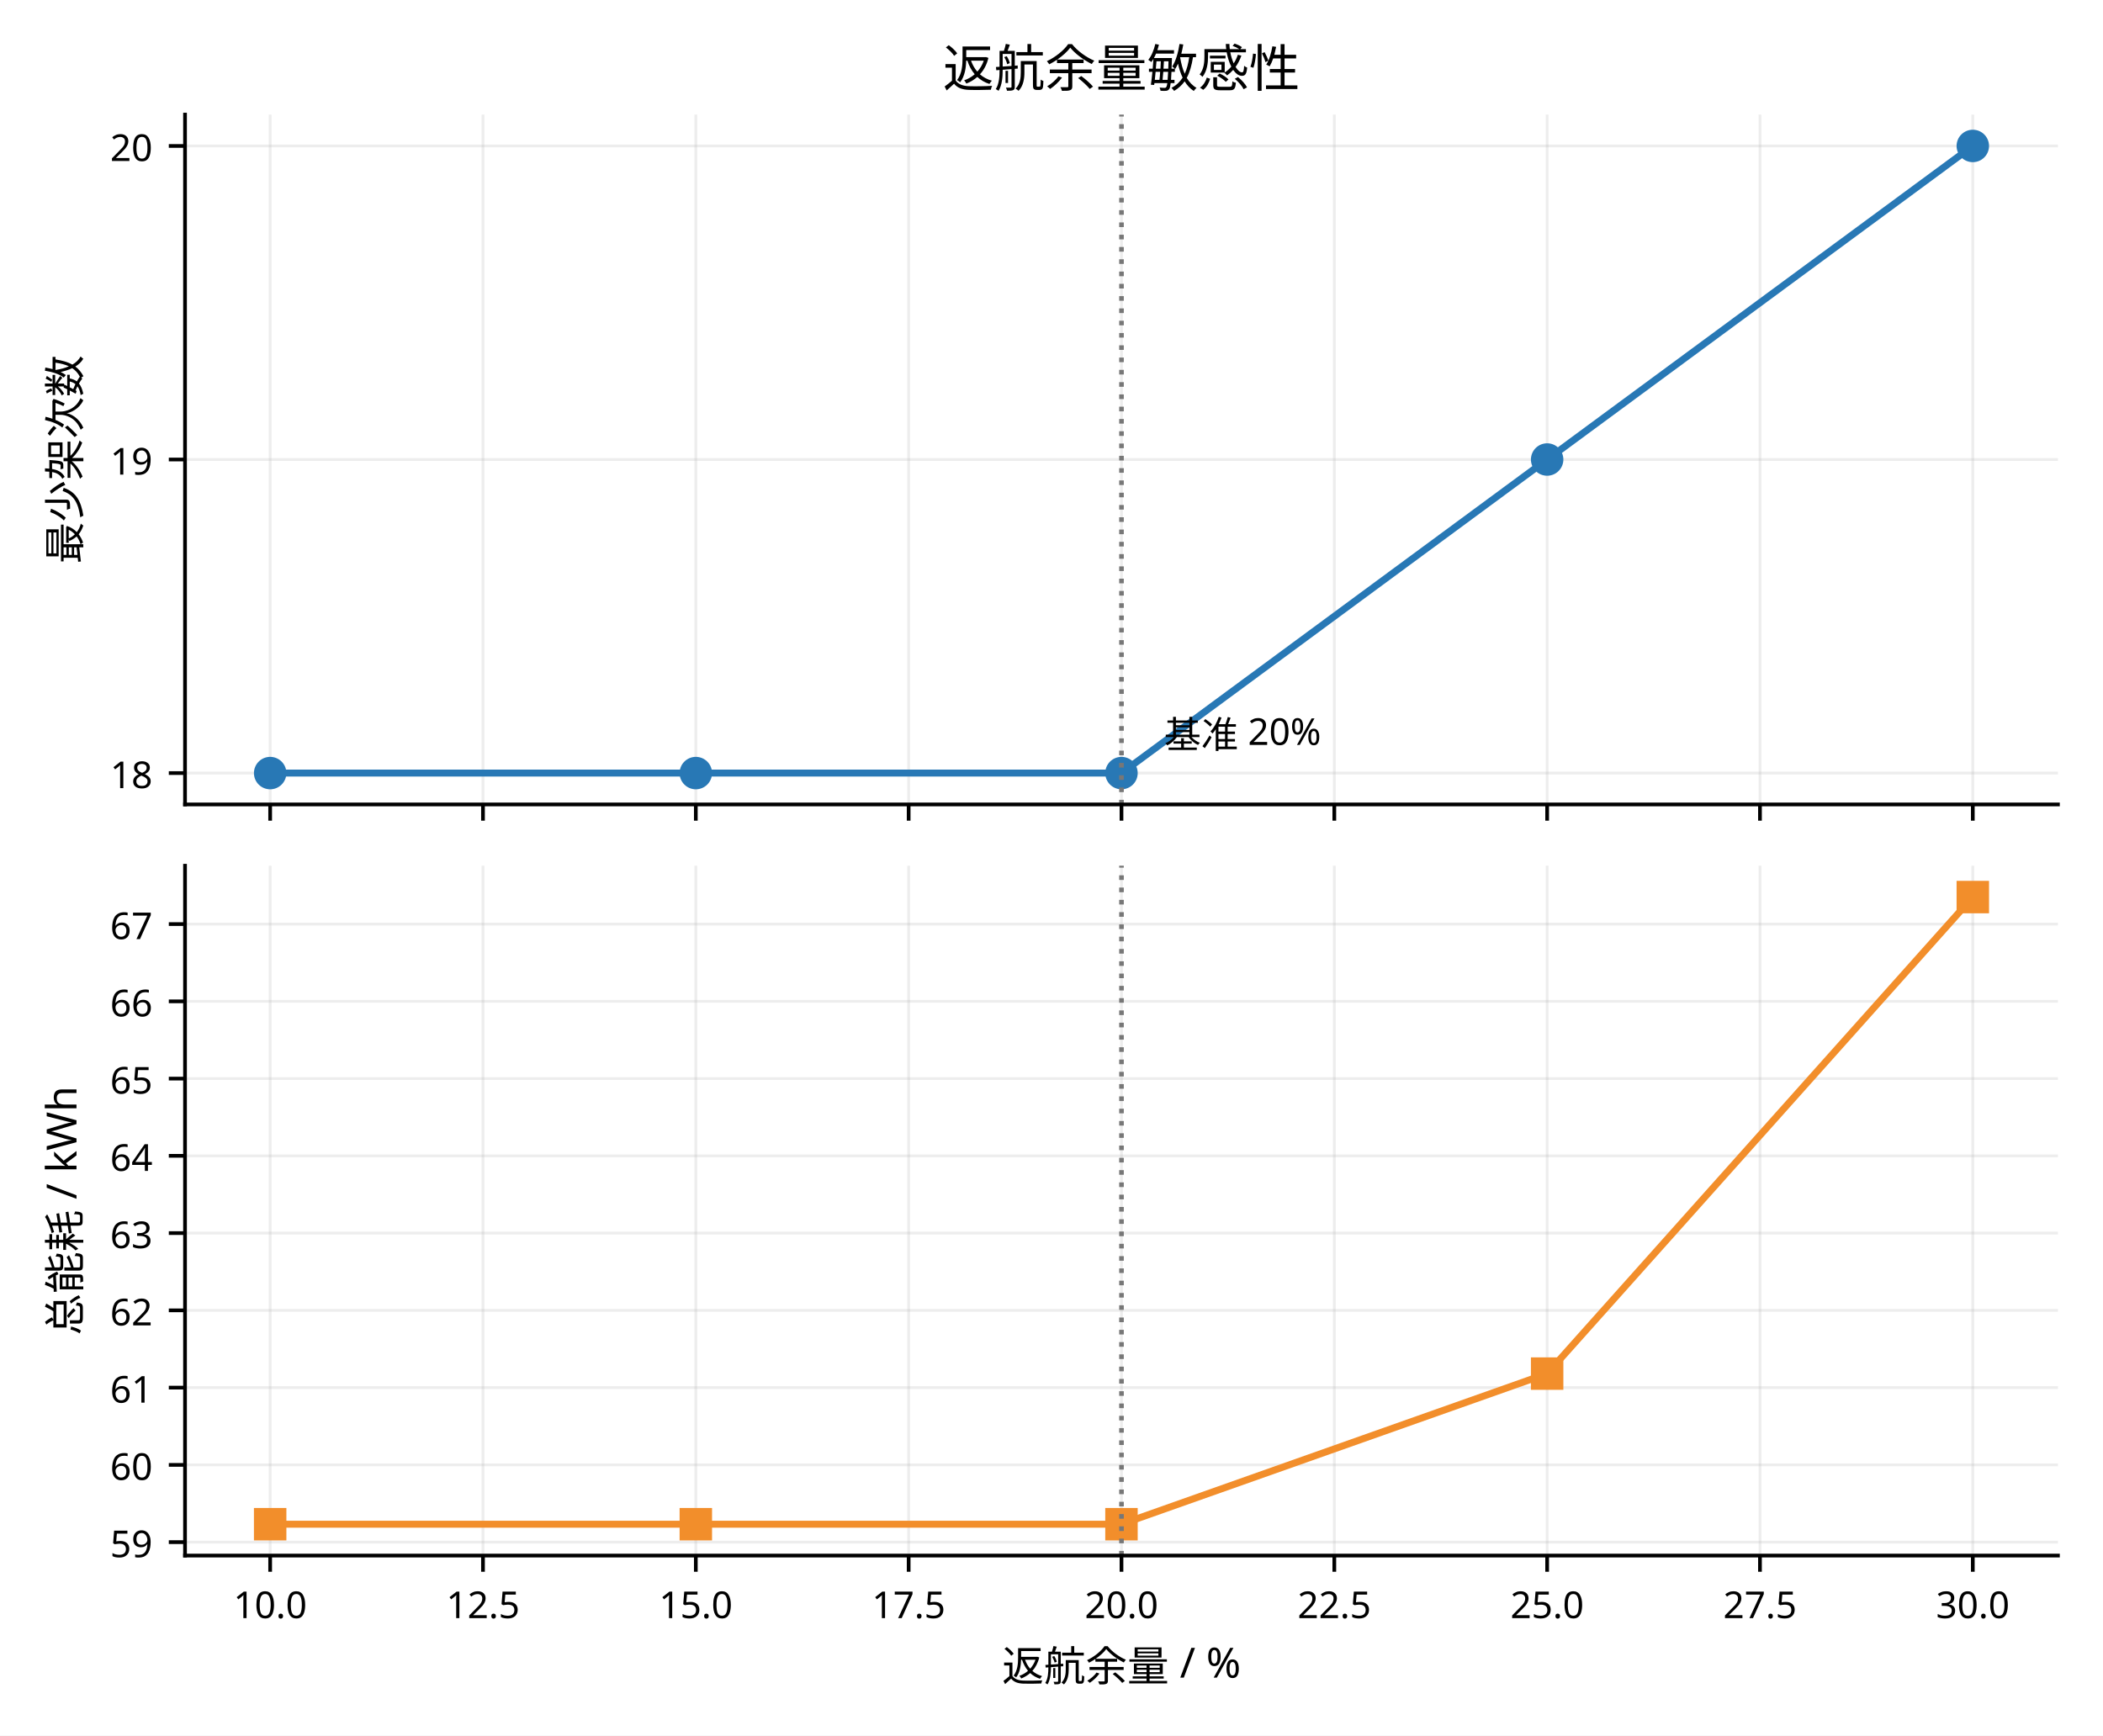
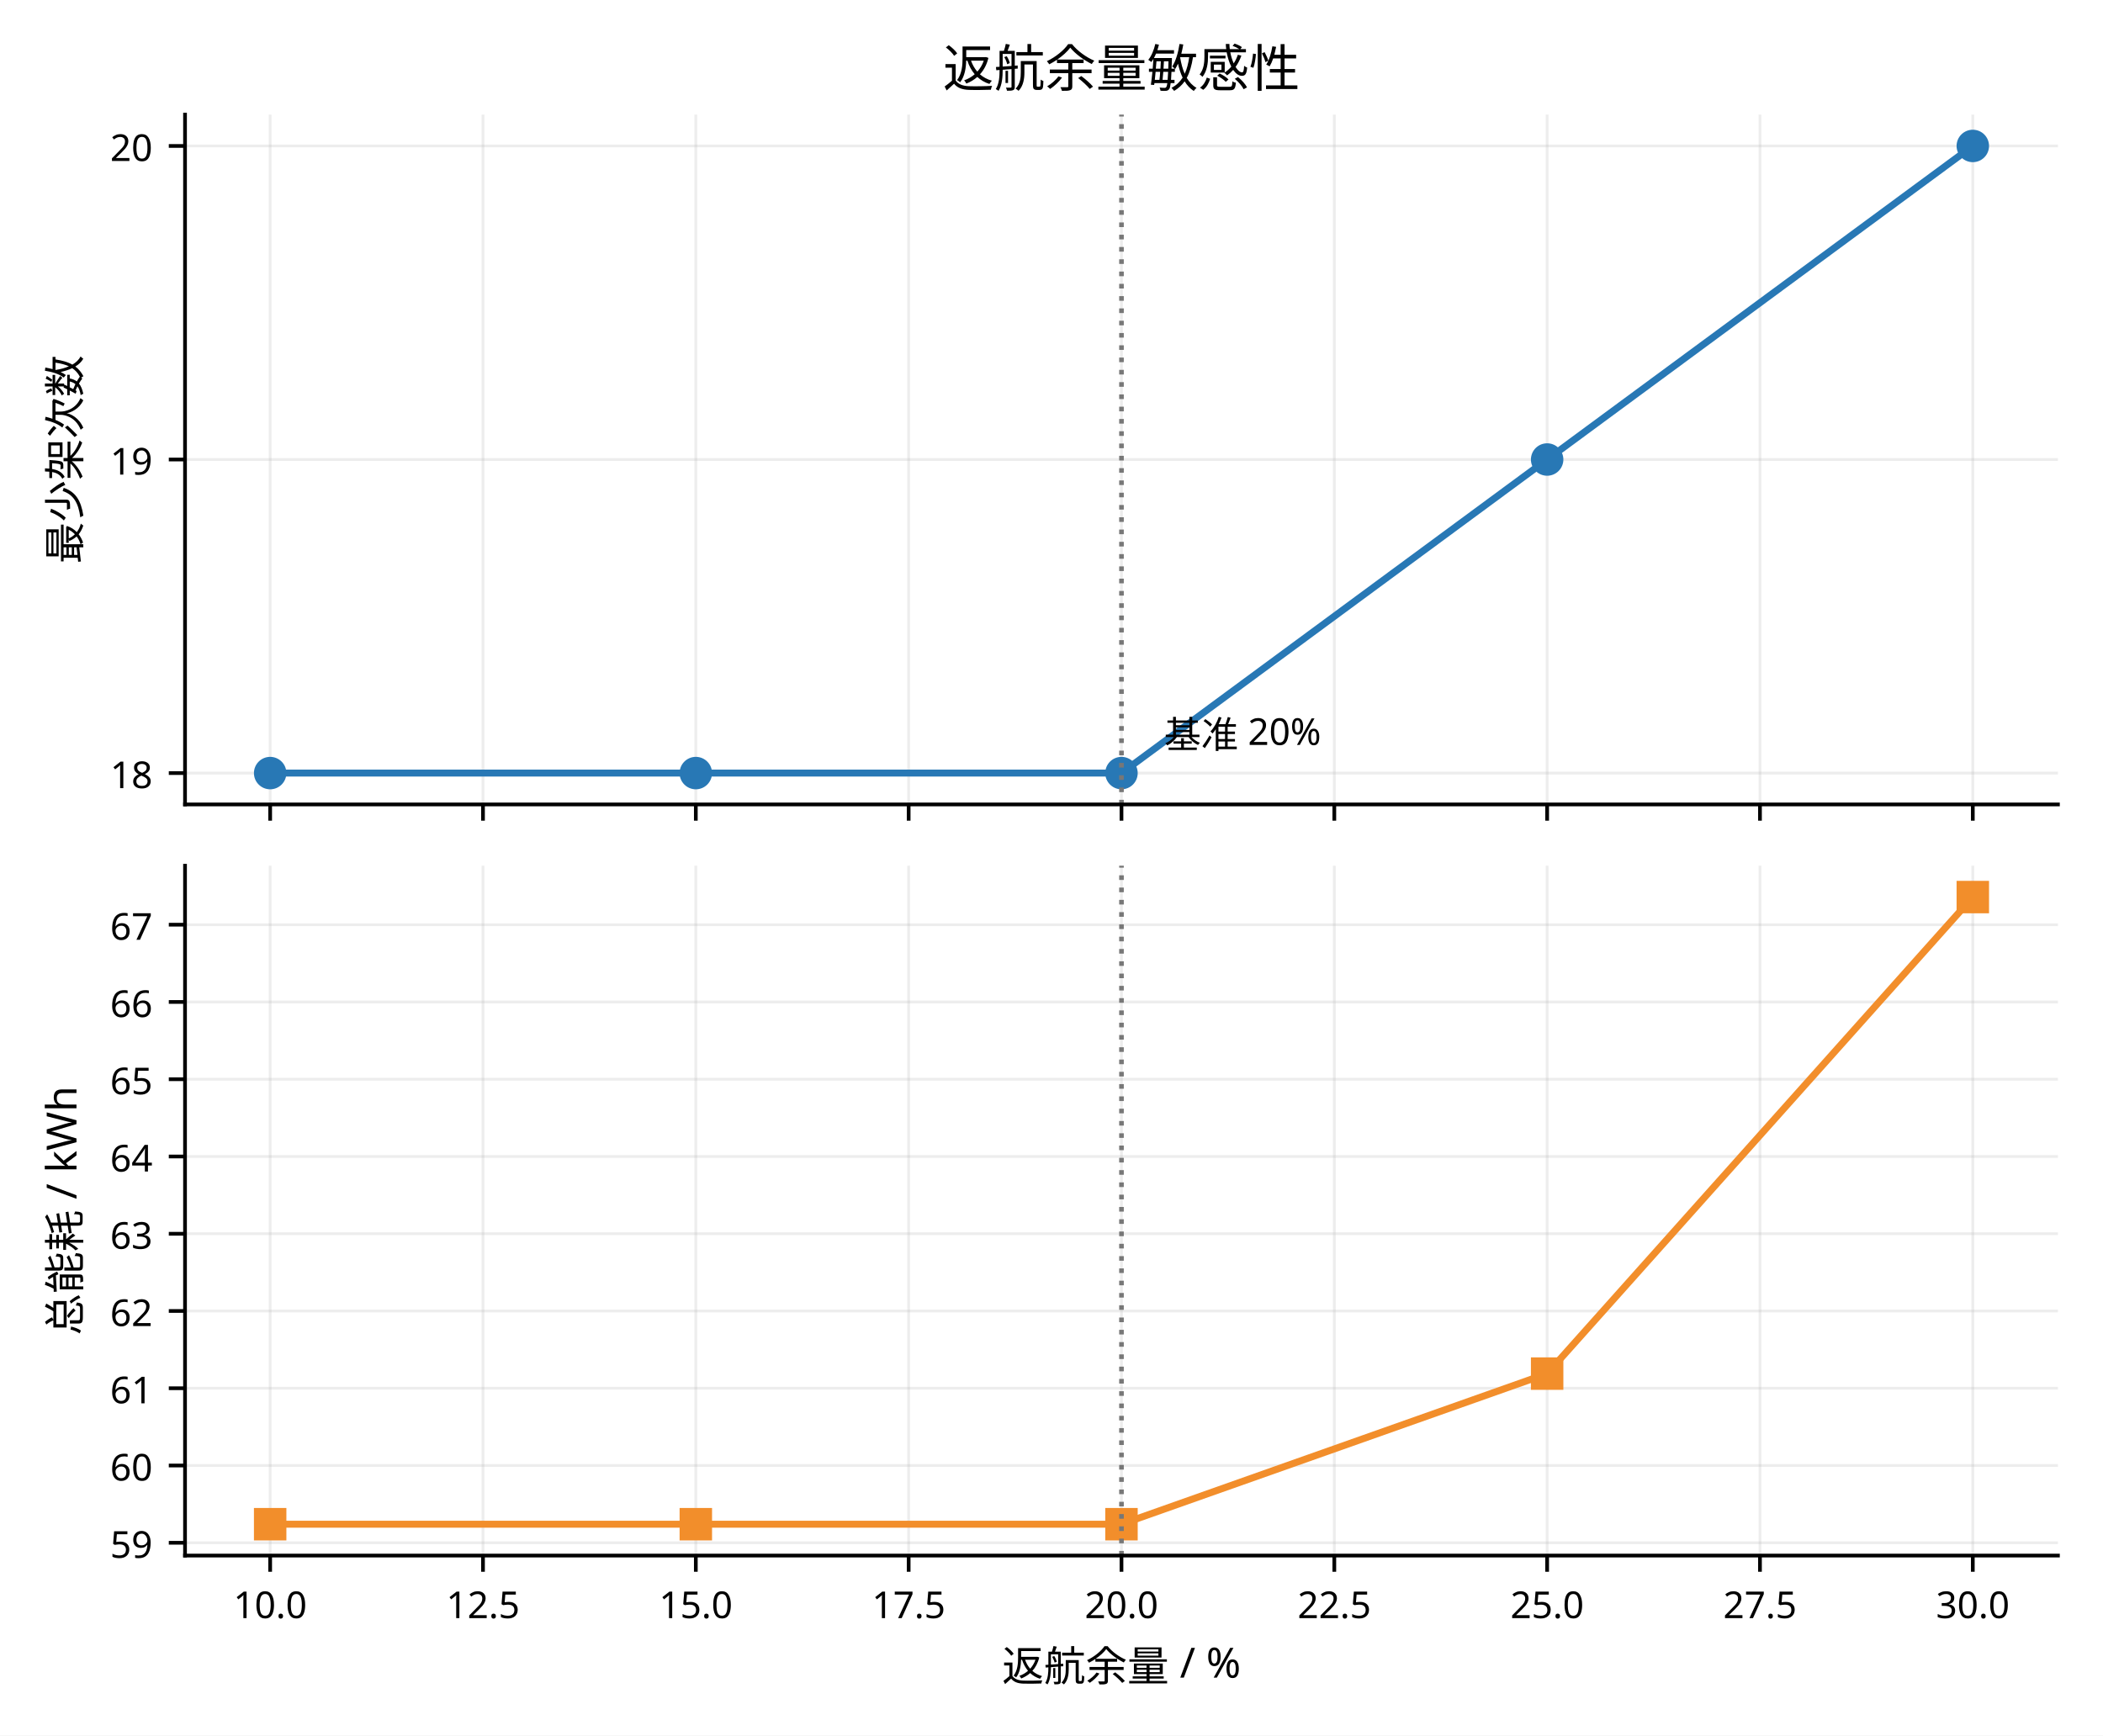
<svg xmlns="http://www.w3.org/2000/svg" xmlns:xlink="http://www.w3.org/1999/xlink" width="453.6pt" height="374.4pt" viewBox="0 0 453.6 374.4" version="1.1">
  <defs>
    <style type="text/css">*{stroke-linejoin: round; stroke-linecap: butt}</style>
  </defs>
  <g id="figure_1">
    <g id="patch_1">
      <path d="M 0 374.4  L 453.6 374.4  L 453.6 0  L 0 0  z " style="fill: #ffffff" />
    </g>
    <g id="axes_1">
      <g id="patch_2">
        <path d="M 39.909 173.534  L 443.88 173.534  L 443.88 24.72  L 39.909 24.72  z " style="fill: #ffffff" />
      </g>
      <g id="matplotlib.axis_1">
        <g id="xtick_1">
          <g id="line2d_1">
-             <path d="M 58.271 173.534  L 58.271 24.72  " clip-path="url(#p8b3d420c91)" style="fill: none; stroke: #b0b0b0; stroke-opacity: 0.22; stroke-width: 0.6; stroke-linecap: square" />
+             <path d="M 58.271 173.534  L 58.271 24.72  " clip-path="url(#pe32934db89)" style="fill: none; stroke: #b0b0b0; stroke-opacity: 0.22; stroke-width: 0.6; stroke-linecap: square" />
          </g>
          <g id="line2d_2">
            <defs>
-               <path id="md7869a94ad" d="M 0 0  L 0 3.5  " style="stroke: #000000; stroke-width: 0.8" />
+               <path id="m7ce12d0516" d="M 0 0  L 0 3.5  " style="stroke: #000000; stroke-width: 0.8" />
            </defs>
            <g>
-               <use xlink:href="#md7869a94ad" x="58.271" y="173.534" style="stroke: #000000; stroke-width: 0.8" />
+               <use xlink:href="#m7ce12d0516" x="58.271" y="173.534" style="stroke: #000000; stroke-width: 0.8" />
            </g>
          </g>
        </g>
        <g id="xtick_2">
          <g id="line2d_3">
-             <path d="M 104.177 173.534  L 104.177 24.72  " clip-path="url(#p8b3d420c91)" style="fill: none; stroke: #b0b0b0; stroke-opacity: 0.22; stroke-width: 0.6; stroke-linecap: square" />
+             <path d="M 104.177 173.534  L 104.177 24.72  " clip-path="url(#pe32934db89)" style="fill: none; stroke: #b0b0b0; stroke-opacity: 0.22; stroke-width: 0.6; stroke-linecap: square" />
          </g>
          <g id="line2d_4">
            <g>
-               <use xlink:href="#md7869a94ad" x="104.177" y="173.534" style="stroke: #000000; stroke-width: 0.8" />
+               <use xlink:href="#m7ce12d0516" x="104.177" y="173.534" style="stroke: #000000; stroke-width: 0.8" />
            </g>
          </g>
        </g>
        <g id="xtick_3">
          <g id="line2d_5">
-             <path d="M 150.083 173.534  L 150.083 24.72  " clip-path="url(#p8b3d420c91)" style="fill: none; stroke: #b0b0b0; stroke-opacity: 0.22; stroke-width: 0.6; stroke-linecap: square" />
+             <path d="M 150.083 173.534  L 150.083 24.72  " clip-path="url(#pe32934db89)" style="fill: none; stroke: #b0b0b0; stroke-opacity: 0.22; stroke-width: 0.6; stroke-linecap: square" />
          </g>
          <g id="line2d_6">
            <g>
-               <use xlink:href="#md7869a94ad" x="150.083" y="173.534" style="stroke: #000000; stroke-width: 0.8" />
+               <use xlink:href="#m7ce12d0516" x="150.083" y="173.534" style="stroke: #000000; stroke-width: 0.8" />
            </g>
          </g>
        </g>
        <g id="xtick_4">
          <g id="line2d_7">
-             <path d="M 195.989 173.534  L 195.989 24.72  " clip-path="url(#p8b3d420c91)" style="fill: none; stroke: #b0b0b0; stroke-opacity: 0.22; stroke-width: 0.6; stroke-linecap: square" />
+             <path d="M 195.989 173.534  L 195.989 24.72  " clip-path="url(#pe32934db89)" style="fill: none; stroke: #b0b0b0; stroke-opacity: 0.22; stroke-width: 0.6; stroke-linecap: square" />
          </g>
          <g id="line2d_8">
            <g>
-               <use xlink:href="#md7869a94ad" x="195.989" y="173.534" style="stroke: #000000; stroke-width: 0.8" />
+               <use xlink:href="#m7ce12d0516" x="195.989" y="173.534" style="stroke: #000000; stroke-width: 0.8" />
            </g>
          </g>
        </g>
        <g id="xtick_5">
          <g id="line2d_9">
-             <path d="M 241.894 173.534  L 241.894 24.72  " clip-path="url(#p8b3d420c91)" style="fill: none; stroke: #b0b0b0; stroke-opacity: 0.22; stroke-width: 0.6; stroke-linecap: square" />
+             <path d="M 241.894 173.534  L 241.894 24.72  " clip-path="url(#pe32934db89)" style="fill: none; stroke: #b0b0b0; stroke-opacity: 0.22; stroke-width: 0.6; stroke-linecap: square" />
          </g>
          <g id="line2d_10">
            <g>
-               <use xlink:href="#md7869a94ad" x="241.894" y="173.534" style="stroke: #000000; stroke-width: 0.8" />
+               <use xlink:href="#m7ce12d0516" x="241.894" y="173.534" style="stroke: #000000; stroke-width: 0.8" />
            </g>
          </g>
        </g>
        <g id="xtick_6">
          <g id="line2d_11">
-             <path d="M 287.8 173.534  L 287.8 24.72  " clip-path="url(#p8b3d420c91)" style="fill: none; stroke: #b0b0b0; stroke-opacity: 0.22; stroke-width: 0.6; stroke-linecap: square" />
+             <path d="M 287.8 173.534  L 287.8 24.72  " clip-path="url(#pe32934db89)" style="fill: none; stroke: #b0b0b0; stroke-opacity: 0.22; stroke-width: 0.6; stroke-linecap: square" />
          </g>
          <g id="line2d_12">
            <g>
-               <use xlink:href="#md7869a94ad" x="287.8" y="173.534" style="stroke: #000000; stroke-width: 0.8" />
+               <use xlink:href="#m7ce12d0516" x="287.8" y="173.534" style="stroke: #000000; stroke-width: 0.8" />
            </g>
          </g>
        </g>
        <g id="xtick_7">
          <g id="line2d_13">
-             <path d="M 333.706 173.534  L 333.706 24.72  " clip-path="url(#p8b3d420c91)" style="fill: none; stroke: #b0b0b0; stroke-opacity: 0.22; stroke-width: 0.6; stroke-linecap: square" />
+             <path d="M 333.706 173.534  L 333.706 24.72  " clip-path="url(#pe32934db89)" style="fill: none; stroke: #b0b0b0; stroke-opacity: 0.22; stroke-width: 0.6; stroke-linecap: square" />
          </g>
          <g id="line2d_14">
            <g>
-               <use xlink:href="#md7869a94ad" x="333.706" y="173.534" style="stroke: #000000; stroke-width: 0.8" />
+               <use xlink:href="#m7ce12d0516" x="333.706" y="173.534" style="stroke: #000000; stroke-width: 0.8" />
            </g>
          </g>
        </g>
        <g id="xtick_8">
          <g id="line2d_15">
-             <path d="M 379.612 173.534  L 379.612 24.72  " clip-path="url(#p8b3d420c91)" style="fill: none; stroke: #b0b0b0; stroke-opacity: 0.22; stroke-width: 0.6; stroke-linecap: square" />
+             <path d="M 379.612 173.534  L 379.612 24.72  " clip-path="url(#pe32934db89)" style="fill: none; stroke: #b0b0b0; stroke-opacity: 0.22; stroke-width: 0.6; stroke-linecap: square" />
          </g>
          <g id="line2d_16">
            <g>
-               <use xlink:href="#md7869a94ad" x="379.612" y="173.534" style="stroke: #000000; stroke-width: 0.8" />
+               <use xlink:href="#m7ce12d0516" x="379.612" y="173.534" style="stroke: #000000; stroke-width: 0.8" />
            </g>
          </g>
        </g>
        <g id="xtick_9">
          <g id="line2d_17">
-             <path d="M 425.518 173.534  L 425.518 24.72  " clip-path="url(#p8b3d420c91)" style="fill: none; stroke: #b0b0b0; stroke-opacity: 0.22; stroke-width: 0.6; stroke-linecap: square" />
+             <path d="M 425.518 173.534  L 425.518 24.72  " clip-path="url(#pe32934db89)" style="fill: none; stroke: #b0b0b0; stroke-opacity: 0.22; stroke-width: 0.6; stroke-linecap: square" />
          </g>
          <g id="line2d_18">
            <g>
-               <use xlink:href="#md7869a94ad" x="425.518" y="173.534" style="stroke: #000000; stroke-width: 0.8" />
+               <use xlink:href="#m7ce12d0516" x="425.518" y="173.534" style="stroke: #000000; stroke-width: 0.8" />
            </g>
          </g>
        </g>
      </g>
      <g id="matplotlib.axis_2">
        <g id="ytick_1">
          <g id="line2d_19">
-             <path d="M 39.909 166.77  L 443.88 166.77  " clip-path="url(#p8b3d420c91)" style="fill: none; stroke: #b0b0b0; stroke-opacity: 0.22; stroke-width: 0.6; stroke-linecap: square" />
+             <path d="M 39.909 166.77  L 443.88 166.77  " clip-path="url(#pe32934db89)" style="fill: none; stroke: #b0b0b0; stroke-opacity: 0.22; stroke-width: 0.6; stroke-linecap: square" />
          </g>
          <g id="line2d_20">
            <defs>
-               <path id="m7c0f0d7177" d="M 0 0  L -3.5 0  " style="stroke: #000000; stroke-width: 0.8" />
+               <path id="mc2511366db" d="M 0 0  L -3.5 0  " style="stroke: #000000; stroke-width: 0.8" />
            </defs>
            <g>
-               <use xlink:href="#m7c0f0d7177" x="39.909" y="166.77" style="stroke: #000000; stroke-width: 0.8" />
+               <use xlink:href="#mc2511366db" x="39.909" y="166.77" style="stroke: #000000; stroke-width: 0.8" />
            </g>
          </g>
          <g id="text_1">
            <text style="font-size: 8px; font-family: 'Microsoft YaHei'; text-anchor: end" x="32.909" y="170.018" transform="rotate(-0 32.90887 170.0176)">18</text>
          </g>
        </g>
        <g id="ytick_2">
          <g id="line2d_21">
-             <path d="M 39.909 99.127  L 443.88 99.127  " clip-path="url(#p8b3d420c91)" style="fill: none; stroke: #b0b0b0; stroke-opacity: 0.22; stroke-width: 0.6; stroke-linecap: square" />
+             <path d="M 39.909 99.127  L 443.88 99.127  " clip-path="url(#pe32934db89)" style="fill: none; stroke: #b0b0b0; stroke-opacity: 0.22; stroke-width: 0.6; stroke-linecap: square" />
          </g>
          <g id="line2d_22">
            <g>
-               <use xlink:href="#m7c0f0d7177" x="39.909" y="99.127" style="stroke: #000000; stroke-width: 0.8" />
+               <use xlink:href="#mc2511366db" x="39.909" y="99.127" style="stroke: #000000; stroke-width: 0.8" />
            </g>
          </g>
          <g id="text_2">
            <text style="font-size: 8px; font-family: 'Microsoft YaHei'; text-anchor: end" x="32.909" y="102.375" transform="rotate(-0 32.90887 102.375)">19</text>
          </g>
        </g>
        <g id="ytick_3">
          <g id="line2d_23">
-             <path d="M 39.909 31.484  L 443.88 31.484  " clip-path="url(#p8b3d420c91)" style="fill: none; stroke: #b0b0b0; stroke-opacity: 0.22; stroke-width: 0.6; stroke-linecap: square" />
+             <path d="M 39.909 31.484  L 443.88 31.484  " clip-path="url(#pe32934db89)" style="fill: none; stroke: #b0b0b0; stroke-opacity: 0.22; stroke-width: 0.6; stroke-linecap: square" />
          </g>
          <g id="line2d_24">
            <g>
-               <use xlink:href="#m7c0f0d7177" x="39.909" y="31.484" style="stroke: #000000; stroke-width: 0.8" />
+               <use xlink:href="#mc2511366db" x="39.909" y="31.484" style="stroke: #000000; stroke-width: 0.8" />
            </g>
          </g>
          <g id="text_3">
            <text style="font-size: 8px; font-family: 'Microsoft YaHei'; text-anchor: end" x="32.909" y="34.732" transform="rotate(-0 32.90887 34.73231)">20</text>
          </g>
        </g>
        <g id="text_4">
          <text style="font-size: 9px; font-family: 'Microsoft YaHei'; text-anchor: middle" x="17.246" y="99.127" transform="rotate(-90 17.24561 99.12692)">最少架次数</text>
        </g>
      </g>
      <g id="line2d_25">
-         <path d="M 58.271 166.77  L 150.083 166.77  L 241.894 166.77  L 333.706 99.127  L 425.518 31.484  " clip-path="url(#p8b3d420c91)" style="fill: none; stroke: #2878b5; stroke-width: 1.5; stroke-linecap: square" />
+         <path d="M 58.271 166.77  L 150.083 166.77  L 241.894 166.77  L 333.706 99.127  L 425.518 31.484  " clip-path="url(#pe32934db89)" style="fill: none; stroke: #2878b5; stroke-width: 1.5; stroke-linecap: square" />
        <defs>
-           <path id="m539eb68f26" d="M 0 3  C 0.796 3 1.559 2.684 2.121 2.121  C 2.684 1.559 3 0.796 3 0  C 3 -0.796 2.684 -1.559 2.121 -2.121  C 1.559 -2.684 0.796 -3 0 -3  C -0.796 -3 -1.559 -2.684 -2.121 -2.121  C -2.684 -1.559 -3 -0.796 -3 0  C -3 0.796 -2.684 1.559 -2.121 2.121  C -1.559 2.684 -0.796 3 0 3  z " style="stroke: #2878b5" />
+           <path id="m6b8af51f44" d="M 0 3  C 0.796 3 1.559 2.684 2.121 2.121  C 2.684 1.559 3 0.796 3 0  C 3 -0.796 2.684 -1.559 2.121 -2.121  C 1.559 -2.684 0.796 -3 0 -3  C -0.796 -3 -1.559 -2.684 -2.121 -2.121  C -2.684 -1.559 -3 -0.796 -3 0  C -3 0.796 -2.684 1.559 -2.121 2.121  C -1.559 2.684 -0.796 3 0 3  z " style="stroke: #2878b5" />
        </defs>
-         <g clip-path="url(#p8b3d420c91)">
-           <use xlink:href="#m539eb68f26" x="58.271" y="166.77" style="fill: #2878b5; stroke: #2878b5" />
-           <use xlink:href="#m539eb68f26" x="150.083" y="166.77" style="fill: #2878b5; stroke: #2878b5" />
-           <use xlink:href="#m539eb68f26" x="241.894" y="166.77" style="fill: #2878b5; stroke: #2878b5" />
-           <use xlink:href="#m539eb68f26" x="333.706" y="99.127" style="fill: #2878b5; stroke: #2878b5" />
-           <use xlink:href="#m539eb68f26" x="425.518" y="31.484" style="fill: #2878b5; stroke: #2878b5" />
+         <g clip-path="url(#pe32934db89)">
+           <use xlink:href="#m6b8af51f44" x="58.271" y="166.77" style="fill: #2878b5; stroke: #2878b5" />
+           <use xlink:href="#m6b8af51f44" x="150.083" y="166.77" style="fill: #2878b5; stroke: #2878b5" />
+           <use xlink:href="#m6b8af51f44" x="241.894" y="166.77" style="fill: #2878b5; stroke: #2878b5" />
+           <use xlink:href="#m6b8af51f44" x="333.706" y="99.127" style="fill: #2878b5; stroke: #2878b5" />
+           <use xlink:href="#m6b8af51f44" x="425.518" y="31.484" style="fill: #2878b5; stroke: #2878b5" />
        </g>
      </g>
      <g id="line2d_26">
-         <path d="M 241.894 173.534  L 241.894 24.72  " clip-path="url(#p8b3d420c91)" style="fill: none; stroke-dasharray: 1,1.65; stroke-dashoffset: 0; stroke: #777777" />
+         <path d="M 241.894 173.534  L 241.894 24.72  " clip-path="url(#pe32934db89)" style="fill: none; stroke-dasharray: 1,1.65; stroke-dashoffset: 0; stroke: #777777" />
      </g>
      <g id="patch_3">
        <path d="M 39.909 173.534  L 39.909 24.72  " style="fill: none; stroke: #000000; stroke-width: 0.8; stroke-linejoin: miter; stroke-linecap: square" />
      </g>
      <g id="patch_4">
        <path d="M 39.909 173.534  L 443.88 173.534  " style="fill: none; stroke: #000000; stroke-width: 0.8; stroke-linejoin: miter; stroke-linecap: square" />
      </g>
      <g id="text_5">
        <text style="font-size: 8px; font-family: 'Microsoft YaHei'; text-anchor: start" x="251.076" y="161.358" transform="rotate(-0 251.0756 161.3582)">基准 20%</text>
      </g>
      <g id="text_6">
        <text style="font-size: 11px; font-family: 'Microsoft YaHei'; text-anchor: middle" x="241.894" y="18.72" transform="rotate(-0 241.8944 18.72)">返航余量敏感性</text>
      </g>
    </g>
    <g id="axes_2">
      <g id="patch_5">
        <path d="M 39.909 335.568  L 443.88 335.568  L 443.88 186.754  L 39.909 186.754  z " style="fill: #ffffff" />
      </g>
      <g id="matplotlib.axis_3">
        <g id="xtick_10">
          <g id="line2d_27">
-             <path d="M 58.271 335.568  L 58.271 186.754  " clip-path="url(#p14b38b1d7c)" style="fill: none; stroke: #b0b0b0; stroke-opacity: 0.22; stroke-width: 0.6; stroke-linecap: square" />
+             <path d="M 58.271 335.568  L 58.271 186.754  " clip-path="url(#pa78570b9df)" style="fill: none; stroke: #b0b0b0; stroke-opacity: 0.22; stroke-width: 0.6; stroke-linecap: square" />
          </g>
          <g id="line2d_28">
            <g>
-               <use xlink:href="#md7869a94ad" x="58.271" y="335.568" style="stroke: #000000; stroke-width: 0.8" />
+               <use xlink:href="#m7ce12d0516" x="58.271" y="335.568" style="stroke: #000000; stroke-width: 0.8" />
            </g>
          </g>
          <g id="text_7">
            <text style="font-size: 8px; font-family: 'Microsoft YaHei'; text-anchor: middle" x="58.271" y="349.064" transform="rotate(-0 58.27119 349.0638)">10.0</text>
          </g>
        </g>
        <g id="xtick_11">
          <g id="line2d_29">
-             <path d="M 104.177 335.568  L 104.177 186.754  " clip-path="url(#p14b38b1d7c)" style="fill: none; stroke: #b0b0b0; stroke-opacity: 0.22; stroke-width: 0.6; stroke-linecap: square" />
+             <path d="M 104.177 335.568  L 104.177 186.754  " clip-path="url(#pa78570b9df)" style="fill: none; stroke: #b0b0b0; stroke-opacity: 0.22; stroke-width: 0.6; stroke-linecap: square" />
          </g>
          <g id="line2d_30">
            <g>
-               <use xlink:href="#md7869a94ad" x="104.177" y="335.568" style="stroke: #000000; stroke-width: 0.8" />
+               <use xlink:href="#m7ce12d0516" x="104.177" y="335.568" style="stroke: #000000; stroke-width: 0.8" />
            </g>
          </g>
          <g id="text_8">
            <text style="font-size: 8px; font-family: 'Microsoft YaHei'; text-anchor: middle" x="104.177" y="349.064" transform="rotate(-0 104.177 349.0638)">12.5</text>
          </g>
        </g>
        <g id="xtick_12">
          <g id="line2d_31">
-             <path d="M 150.083 335.568  L 150.083 186.754  " clip-path="url(#p14b38b1d7c)" style="fill: none; stroke: #b0b0b0; stroke-opacity: 0.22; stroke-width: 0.6; stroke-linecap: square" />
+             <path d="M 150.083 335.568  L 150.083 186.754  " clip-path="url(#pa78570b9df)" style="fill: none; stroke: #b0b0b0; stroke-opacity: 0.22; stroke-width: 0.6; stroke-linecap: square" />
          </g>
          <g id="line2d_32">
            <g>
-               <use xlink:href="#md7869a94ad" x="150.083" y="335.568" style="stroke: #000000; stroke-width: 0.8" />
+               <use xlink:href="#m7ce12d0516" x="150.083" y="335.568" style="stroke: #000000; stroke-width: 0.8" />
            </g>
          </g>
          <g id="text_9">
            <text style="font-size: 8px; font-family: 'Microsoft YaHei'; text-anchor: middle" x="150.083" y="349.064" transform="rotate(-0 150.0828 349.0638)">15.0</text>
          </g>
        </g>
        <g id="xtick_13">
          <g id="line2d_33">
-             <path d="M 195.989 335.568  L 195.989 186.754  " clip-path="url(#p14b38b1d7c)" style="fill: none; stroke: #b0b0b0; stroke-opacity: 0.22; stroke-width: 0.6; stroke-linecap: square" />
+             <path d="M 195.989 335.568  L 195.989 186.754  " clip-path="url(#pa78570b9df)" style="fill: none; stroke: #b0b0b0; stroke-opacity: 0.22; stroke-width: 0.6; stroke-linecap: square" />
          </g>
          <g id="line2d_34">
            <g>
-               <use xlink:href="#md7869a94ad" x="195.989" y="335.568" style="stroke: #000000; stroke-width: 0.8" />
+               <use xlink:href="#m7ce12d0516" x="195.989" y="335.568" style="stroke: #000000; stroke-width: 0.8" />
            </g>
          </g>
          <g id="text_10">
            <text style="font-size: 8px; font-family: 'Microsoft YaHei'; text-anchor: middle" x="195.989" y="349.064" transform="rotate(-0 195.9886 349.0638)">17.5</text>
          </g>
        </g>
        <g id="xtick_14">
          <g id="line2d_35">
-             <path d="M 241.894 335.568  L 241.894 186.754  " clip-path="url(#p14b38b1d7c)" style="fill: none; stroke: #b0b0b0; stroke-opacity: 0.22; stroke-width: 0.6; stroke-linecap: square" />
+             <path d="M 241.894 335.568  L 241.894 186.754  " clip-path="url(#pa78570b9df)" style="fill: none; stroke: #b0b0b0; stroke-opacity: 0.22; stroke-width: 0.6; stroke-linecap: square" />
          </g>
          <g id="line2d_36">
            <g>
-               <use xlink:href="#md7869a94ad" x="241.894" y="335.568" style="stroke: #000000; stroke-width: 0.8" />
+               <use xlink:href="#m7ce12d0516" x="241.894" y="335.568" style="stroke: #000000; stroke-width: 0.8" />
            </g>
          </g>
          <g id="text_11">
            <text style="font-size: 8px; font-family: 'Microsoft YaHei'; text-anchor: middle" x="241.894" y="349.064" transform="rotate(-0 241.8944 349.0638)">20.0</text>
          </g>
        </g>
        <g id="xtick_15">
          <g id="line2d_37">
-             <path d="M 287.8 335.568  L 287.8 186.754  " clip-path="url(#p14b38b1d7c)" style="fill: none; stroke: #b0b0b0; stroke-opacity: 0.22; stroke-width: 0.6; stroke-linecap: square" />
+             <path d="M 287.8 335.568  L 287.8 186.754  " clip-path="url(#pa78570b9df)" style="fill: none; stroke: #b0b0b0; stroke-opacity: 0.22; stroke-width: 0.6; stroke-linecap: square" />
          </g>
          <g id="line2d_38">
            <g>
-               <use xlink:href="#md7869a94ad" x="287.8" y="335.568" style="stroke: #000000; stroke-width: 0.8" />
+               <use xlink:href="#m7ce12d0516" x="287.8" y="335.568" style="stroke: #000000; stroke-width: 0.8" />
            </g>
          </g>
          <g id="text_12">
            <text style="font-size: 8px; font-family: 'Microsoft YaHei'; text-anchor: middle" x="287.8" y="349.064" transform="rotate(-0 287.8002 349.0638)">22.5</text>
          </g>
        </g>
        <g id="xtick_16">
          <g id="line2d_39">
-             <path d="M 333.706 335.568  L 333.706 186.754  " clip-path="url(#p14b38b1d7c)" style="fill: none; stroke: #b0b0b0; stroke-opacity: 0.22; stroke-width: 0.6; stroke-linecap: square" />
+             <path d="M 333.706 335.568  L 333.706 186.754  " clip-path="url(#pa78570b9df)" style="fill: none; stroke: #b0b0b0; stroke-opacity: 0.22; stroke-width: 0.6; stroke-linecap: square" />
          </g>
          <g id="line2d_40">
            <g>
-               <use xlink:href="#md7869a94ad" x="333.706" y="335.568" style="stroke: #000000; stroke-width: 0.8" />
+               <use xlink:href="#m7ce12d0516" x="333.706" y="335.568" style="stroke: #000000; stroke-width: 0.8" />
            </g>
          </g>
          <g id="text_13">
            <text style="font-size: 8px; font-family: 'Microsoft YaHei'; text-anchor: middle" x="333.706" y="349.064" transform="rotate(-0 333.7061 349.0638)">25.0</text>
          </g>
        </g>
        <g id="xtick_17">
          <g id="line2d_41">
-             <path d="M 379.612 335.568  L 379.612 186.754  " clip-path="url(#p14b38b1d7c)" style="fill: none; stroke: #b0b0b0; stroke-opacity: 0.22; stroke-width: 0.6; stroke-linecap: square" />
+             <path d="M 379.612 335.568  L 379.612 186.754  " clip-path="url(#pa78570b9df)" style="fill: none; stroke: #b0b0b0; stroke-opacity: 0.22; stroke-width: 0.6; stroke-linecap: square" />
          </g>
          <g id="line2d_42">
            <g>
-               <use xlink:href="#md7869a94ad" x="379.612" y="335.568" style="stroke: #000000; stroke-width: 0.8" />
+               <use xlink:href="#m7ce12d0516" x="379.612" y="335.568" style="stroke: #000000; stroke-width: 0.8" />
            </g>
          </g>
          <g id="text_14">
            <text style="font-size: 8px; font-family: 'Microsoft YaHei'; text-anchor: middle" x="379.612" y="349.064" transform="rotate(-0 379.6119 349.0638)">27.5</text>
          </g>
        </g>
        <g id="xtick_18">
          <g id="line2d_43">
-             <path d="M 425.518 335.568  L 425.518 186.754  " clip-path="url(#p14b38b1d7c)" style="fill: none; stroke: #b0b0b0; stroke-opacity: 0.22; stroke-width: 0.6; stroke-linecap: square" />
+             <path d="M 425.518 335.568  L 425.518 186.754  " clip-path="url(#pa78570b9df)" style="fill: none; stroke: #b0b0b0; stroke-opacity: 0.22; stroke-width: 0.6; stroke-linecap: square" />
          </g>
          <g id="line2d_44">
            <g>
-               <use xlink:href="#md7869a94ad" x="425.518" y="335.568" style="stroke: #000000; stroke-width: 0.8" />
+               <use xlink:href="#m7ce12d0516" x="425.518" y="335.568" style="stroke: #000000; stroke-width: 0.8" />
            </g>
          </g>
          <g id="text_15">
            <text style="font-size: 8px; font-family: 'Microsoft YaHei'; text-anchor: middle" x="425.518" y="349.064" transform="rotate(-0 425.5177 349.0638)">30.0</text>
          </g>
        </g>
        <g id="text_16">
          <text style="font-size: 9px; font-family: 'Microsoft YaHei'; text-anchor: middle" x="241.894" y="362.646" transform="rotate(-0 241.8944 362.6455)">返航余量 / %</text>
        </g>
      </g>
      <g id="matplotlib.axis_4">
        <g id="ytick_4">
          <g id="line2d_45">
-             <path d="M 39.909 332.67  L 443.88 332.67  " clip-path="url(#p14b38b1d7c)" style="fill: none; stroke: #b0b0b0; stroke-opacity: 0.22; stroke-width: 0.6; stroke-linecap: square" />
+             <path d="M 39.909 332.808  L 443.88 332.808  " clip-path="url(#pa78570b9df)" style="fill: none; stroke: #b0b0b0; stroke-opacity: 0.22; stroke-width: 0.6; stroke-linecap: square" />
          </g>
          <g id="line2d_46">
            <g>
-               <use xlink:href="#m7c0f0d7177" x="39.909" y="332.67" style="stroke: #000000; stroke-width: 0.8" />
+               <use xlink:href="#mc2511366db" x="39.909" y="332.808" style="stroke: #000000; stroke-width: 0.8" />
            </g>
          </g>
          <g id="text_17">
-             <text style="font-size: 8px; font-family: 'Microsoft YaHei'; text-anchor: end" x="32.909" y="335.918" transform="rotate(-0 32.90887 335.9178)">59</text>
+             <text style="font-size: 8px; font-family: 'Microsoft YaHei'; text-anchor: end" x="32.909" y="336.056" transform="rotate(-0 32.90887 336.0556)">59</text>
          </g>
        </g>
        <g id="ytick_5">
          <g id="line2d_47">
-             <path d="M 39.909 316.004  L 443.88 316.004  " clip-path="url(#p14b38b1d7c)" style="fill: none; stroke: #b0b0b0; stroke-opacity: 0.22; stroke-width: 0.6; stroke-linecap: square" />
+             <path d="M 39.909 316.142  L 443.88 316.142  " clip-path="url(#pa78570b9df)" style="fill: none; stroke: #b0b0b0; stroke-opacity: 0.22; stroke-width: 0.6; stroke-linecap: square" />
          </g>
          <g id="line2d_48">
            <g>
-               <use xlink:href="#m7c0f0d7177" x="39.909" y="316.004" style="stroke: #000000; stroke-width: 0.8" />
+               <use xlink:href="#mc2511366db" x="39.909" y="316.142" style="stroke: #000000; stroke-width: 0.8" />
            </g>
          </g>
          <g id="text_18">
-             <text style="font-size: 8px; font-family: 'Microsoft YaHei'; text-anchor: end" x="32.909" y="319.252" transform="rotate(-0 32.90887 319.2518)">60</text>
+             <text style="font-size: 8px; font-family: 'Microsoft YaHei'; text-anchor: end" x="32.909" y="319.39" transform="rotate(-0 32.90887 319.3896)">60</text>
          </g>
        </g>
        <g id="ytick_6">
          <g id="line2d_49">
-             <path d="M 39.909 299.338  L 443.88 299.338  " clip-path="url(#p14b38b1d7c)" style="fill: none; stroke: #b0b0b0; stroke-opacity: 0.22; stroke-width: 0.6; stroke-linecap: square" />
+             <path d="M 39.909 299.476  L 443.88 299.476  " clip-path="url(#pa78570b9df)" style="fill: none; stroke: #b0b0b0; stroke-opacity: 0.22; stroke-width: 0.6; stroke-linecap: square" />
          </g>
          <g id="line2d_50">
            <g>
-               <use xlink:href="#m7c0f0d7177" x="39.909" y="299.338" style="stroke: #000000; stroke-width: 0.8" />
+               <use xlink:href="#mc2511366db" x="39.909" y="299.476" style="stroke: #000000; stroke-width: 0.8" />
            </g>
          </g>
          <g id="text_19">
-             <text style="font-size: 8px; font-family: 'Microsoft YaHei'; text-anchor: end" x="32.909" y="302.586" transform="rotate(-0 32.90887 302.5858)">61</text>
+             <text style="font-size: 8px; font-family: 'Microsoft YaHei'; text-anchor: end" x="32.909" y="302.724" transform="rotate(-0 32.90887 302.7237)">61</text>
          </g>
        </g>
        <g id="ytick_7">
          <g id="line2d_51">
-             <path d="M 39.909 282.672  L 443.88 282.672  " clip-path="url(#p14b38b1d7c)" style="fill: none; stroke: #b0b0b0; stroke-opacity: 0.22; stroke-width: 0.6; stroke-linecap: square" />
+             <path d="M 39.909 282.81  L 443.88 282.81  " clip-path="url(#pa78570b9df)" style="fill: none; stroke: #b0b0b0; stroke-opacity: 0.22; stroke-width: 0.6; stroke-linecap: square" />
          </g>
          <g id="line2d_52">
            <g>
-               <use xlink:href="#m7c0f0d7177" x="39.909" y="282.672" style="stroke: #000000; stroke-width: 0.8" />
+               <use xlink:href="#mc2511366db" x="39.909" y="282.81" style="stroke: #000000; stroke-width: 0.8" />
            </g>
          </g>
          <g id="text_20">
-             <text style="font-size: 8px; font-family: 'Microsoft YaHei'; text-anchor: end" x="32.909" y="285.92" transform="rotate(-0 32.90887 285.9198)">62</text>
+             <text style="font-size: 8px; font-family: 'Microsoft YaHei'; text-anchor: end" x="32.909" y="286.058" transform="rotate(-0 32.90887 286.0577)">62</text>
          </g>
        </g>
        <g id="ytick_8">
          <g id="line2d_53">
-             <path d="M 39.909 266.006  L 443.88 266.006  " clip-path="url(#p14b38b1d7c)" style="fill: none; stroke: #b0b0b0; stroke-opacity: 0.22; stroke-width: 0.6; stroke-linecap: square" />
+             <path d="M 39.909 266.144  L 443.88 266.144  " clip-path="url(#pa78570b9df)" style="fill: none; stroke: #b0b0b0; stroke-opacity: 0.22; stroke-width: 0.6; stroke-linecap: square" />
          </g>
          <g id="line2d_54">
            <g>
-               <use xlink:href="#m7c0f0d7177" x="39.909" y="266.006" style="stroke: #000000; stroke-width: 0.8" />
+               <use xlink:href="#mc2511366db" x="39.909" y="266.144" style="stroke: #000000; stroke-width: 0.8" />
            </g>
          </g>
          <g id="text_21">
-             <text style="font-size: 8px; font-family: 'Microsoft YaHei'; text-anchor: end" x="32.909" y="269.254" transform="rotate(-0 32.90887 269.2538)">63</text>
+             <text style="font-size: 8px; font-family: 'Microsoft YaHei'; text-anchor: end" x="32.909" y="269.392" transform="rotate(-0 32.90887 269.3917)">63</text>
          </g>
        </g>
        <g id="ytick_9">
          <g id="line2d_55">
-             <path d="M 39.909 249.34  L 443.88 249.34  " clip-path="url(#p14b38b1d7c)" style="fill: none; stroke: #b0b0b0; stroke-opacity: 0.22; stroke-width: 0.6; stroke-linecap: square" />
+             <path d="M 39.909 249.478  L 443.88 249.478  " clip-path="url(#pa78570b9df)" style="fill: none; stroke: #b0b0b0; stroke-opacity: 0.22; stroke-width: 0.6; stroke-linecap: square" />
          </g>
          <g id="line2d_56">
            <g>
-               <use xlink:href="#m7c0f0d7177" x="39.909" y="249.34" style="stroke: #000000; stroke-width: 0.8" />
+               <use xlink:href="#mc2511366db" x="39.909" y="249.478" style="stroke: #000000; stroke-width: 0.8" />
            </g>
          </g>
          <g id="text_22">
-             <text style="font-size: 8px; font-family: 'Microsoft YaHei'; text-anchor: end" x="32.909" y="252.588" transform="rotate(-0 32.90887 252.5879)">64</text>
+             <text style="font-size: 8px; font-family: 'Microsoft YaHei'; text-anchor: end" x="32.909" y="252.726" transform="rotate(-0 32.90887 252.7257)">64</text>
          </g>
        </g>
        <g id="ytick_10">
          <g id="line2d_57">
-             <path d="M 39.909 232.674  L 443.88 232.674  " clip-path="url(#p14b38b1d7c)" style="fill: none; stroke: #b0b0b0; stroke-opacity: 0.22; stroke-width: 0.6; stroke-linecap: square" />
+             <path d="M 39.909 232.812  L 443.88 232.812  " clip-path="url(#pa78570b9df)" style="fill: none; stroke: #b0b0b0; stroke-opacity: 0.22; stroke-width: 0.6; stroke-linecap: square" />
          </g>
          <g id="line2d_58">
            <g>
-               <use xlink:href="#m7c0f0d7177" x="39.909" y="232.674" style="stroke: #000000; stroke-width: 0.8" />
+               <use xlink:href="#mc2511366db" x="39.909" y="232.812" style="stroke: #000000; stroke-width: 0.8" />
            </g>
          </g>
          <g id="text_23">
-             <text style="font-size: 8px; font-family: 'Microsoft YaHei'; text-anchor: end" x="32.909" y="235.922" transform="rotate(-0 32.90887 235.9219)">65</text>
+             <text style="font-size: 8px; font-family: 'Microsoft YaHei'; text-anchor: end" x="32.909" y="236.06" transform="rotate(-0 32.90887 236.0597)">65</text>
          </g>
        </g>
        <g id="ytick_11">
          <g id="line2d_59">
-             <path d="M 39.909 216.008  L 443.88 216.008  " clip-path="url(#p14b38b1d7c)" style="fill: none; stroke: #b0b0b0; stroke-opacity: 0.22; stroke-width: 0.6; stroke-linecap: square" />
+             <path d="M 39.909 216.146  L 443.88 216.146  " clip-path="url(#pa78570b9df)" style="fill: none; stroke: #b0b0b0; stroke-opacity: 0.22; stroke-width: 0.6; stroke-linecap: square" />
          </g>
          <g id="line2d_60">
            <g>
-               <use xlink:href="#m7c0f0d7177" x="39.909" y="216.008" style="stroke: #000000; stroke-width: 0.8" />
+               <use xlink:href="#mc2511366db" x="39.909" y="216.146" style="stroke: #000000; stroke-width: 0.8" />
            </g>
          </g>
          <g id="text_24">
-             <text style="font-size: 8px; font-family: 'Microsoft YaHei'; text-anchor: end" x="32.909" y="219.256" transform="rotate(-0 32.90887 219.2559)">66</text>
+             <text style="font-size: 8px; font-family: 'Microsoft YaHei'; text-anchor: end" x="32.909" y="219.394" transform="rotate(-0 32.90887 219.3938)">66</text>
          </g>
        </g>
        <g id="ytick_12">
          <g id="line2d_61">
-             <path d="M 39.909 199.342  L 443.88 199.342  " clip-path="url(#p14b38b1d7c)" style="fill: none; stroke: #b0b0b0; stroke-opacity: 0.22; stroke-width: 0.6; stroke-linecap: square" />
+             <path d="M 39.909 199.48  L 443.88 199.48  " clip-path="url(#pa78570b9df)" style="fill: none; stroke: #b0b0b0; stroke-opacity: 0.22; stroke-width: 0.6; stroke-linecap: square" />
          </g>
          <g id="line2d_62">
            <g>
-               <use xlink:href="#m7c0f0d7177" x="39.909" y="199.342" style="stroke: #000000; stroke-width: 0.8" />
+               <use xlink:href="#mc2511366db" x="39.909" y="199.48" style="stroke: #000000; stroke-width: 0.8" />
            </g>
          </g>
          <g id="text_25">
-             <text style="font-size: 8px; font-family: 'Microsoft YaHei'; text-anchor: end" x="32.909" y="202.59" transform="rotate(-0 32.90887 202.5899)">67</text>
+             <text style="font-size: 8px; font-family: 'Microsoft YaHei'; text-anchor: end" x="32.909" y="202.728" transform="rotate(-0 32.90887 202.7278)">67</text>
          </g>
        </g>
        <g id="text_26">
          <text style="font-size: 9px; font-family: 'Microsoft YaHei'; text-anchor: middle" x="17.246" y="261.161" transform="rotate(-90 17.24561 261.1608)">总能耗 / kWh</text>
        </g>
      </g>
      <g id="line2d_63">
-         <path d="M 58.271 328.803  L 150.083 328.803  L 241.894 328.803  L 333.706 296.315  L 425.518 193.518  " clip-path="url(#p14b38b1d7c)" style="fill: none; stroke: #f28e2b; stroke-width: 1.5; stroke-linecap: square" />
+         <path d="M 58.271 328.803  L 150.083 328.803  L 241.894 328.803  L 333.706 296.315  L 425.518 193.518  " clip-path="url(#pa78570b9df)" style="fill: none; stroke: #f28e2b; stroke-width: 1.5; stroke-linecap: square" />
        <defs>
-           <path id="mb89b4e5d1d" d="M -3 3  L 3 3  L 3 -3  L -3 -3  z " style="stroke: #f28e2b; stroke-linejoin: miter" />
+           <path id="m4732add99a" d="M -3 3  L 3 3  L 3 -3  L -3 -3  z " style="stroke: #f28e2b; stroke-linejoin: miter" />
        </defs>
-         <g clip-path="url(#p14b38b1d7c)">
-           <use xlink:href="#mb89b4e5d1d" x="58.271" y="328.803" style="fill: #f28e2b; stroke: #f28e2b; stroke-linejoin: miter" />
-           <use xlink:href="#mb89b4e5d1d" x="150.083" y="328.803" style="fill: #f28e2b; stroke: #f28e2b; stroke-linejoin: miter" />
-           <use xlink:href="#mb89b4e5d1d" x="241.894" y="328.803" style="fill: #f28e2b; stroke: #f28e2b; stroke-linejoin: miter" />
-           <use xlink:href="#mb89b4e5d1d" x="333.706" y="296.315" style="fill: #f28e2b; stroke: #f28e2b; stroke-linejoin: miter" />
-           <use xlink:href="#mb89b4e5d1d" x="425.518" y="193.518" style="fill: #f28e2b; stroke: #f28e2b; stroke-linejoin: miter" />
+         <g clip-path="url(#pa78570b9df)">
+           <use xlink:href="#m4732add99a" x="58.271" y="328.803" style="fill: #f28e2b; stroke: #f28e2b; stroke-linejoin: miter" />
+           <use xlink:href="#m4732add99a" x="150.083" y="328.803" style="fill: #f28e2b; stroke: #f28e2b; stroke-linejoin: miter" />
+           <use xlink:href="#m4732add99a" x="241.894" y="328.803" style="fill: #f28e2b; stroke: #f28e2b; stroke-linejoin: miter" />
+           <use xlink:href="#m4732add99a" x="333.706" y="296.315" style="fill: #f28e2b; stroke: #f28e2b; stroke-linejoin: miter" />
+           <use xlink:href="#m4732add99a" x="425.518" y="193.518" style="fill: #f28e2b; stroke: #f28e2b; stroke-linejoin: miter" />
        </g>
      </g>
      <g id="line2d_64">
-         <path d="M 241.894 335.568  L 241.894 186.754  " clip-path="url(#p14b38b1d7c)" style="fill: none; stroke-dasharray: 1,1.65; stroke-dashoffset: 0; stroke: #777777" />
+         <path d="M 241.894 335.568  L 241.894 186.754  " clip-path="url(#pa78570b9df)" style="fill: none; stroke-dasharray: 1,1.65; stroke-dashoffset: 0; stroke: #777777" />
      </g>
      <g id="patch_6">
        <path d="M 39.909 335.568  L 39.909 186.754  " style="fill: none; stroke: #000000; stroke-width: 0.8; stroke-linejoin: miter; stroke-linecap: square" />
      </g>
      <g id="patch_7">
        <path d="M 39.909 335.568  L 443.88 335.568  " style="fill: none; stroke: #000000; stroke-width: 0.8; stroke-linejoin: miter; stroke-linecap: square" />
      </g>
    </g>
  </g>
  <defs>
-     <clipPath id="p8b3d420c91">
+     <clipPath id="pe32934db89">
      <rect x="39.909" y="24.72" width="403.971" height="148.814" />
    </clipPath>
-     <clipPath id="p14b38b1d7c">
+     <clipPath id="pa78570b9df">
      <rect x="39.909" y="186.754" width="403.971" height="148.814" />
    </clipPath>
  </defs>
</svg>
